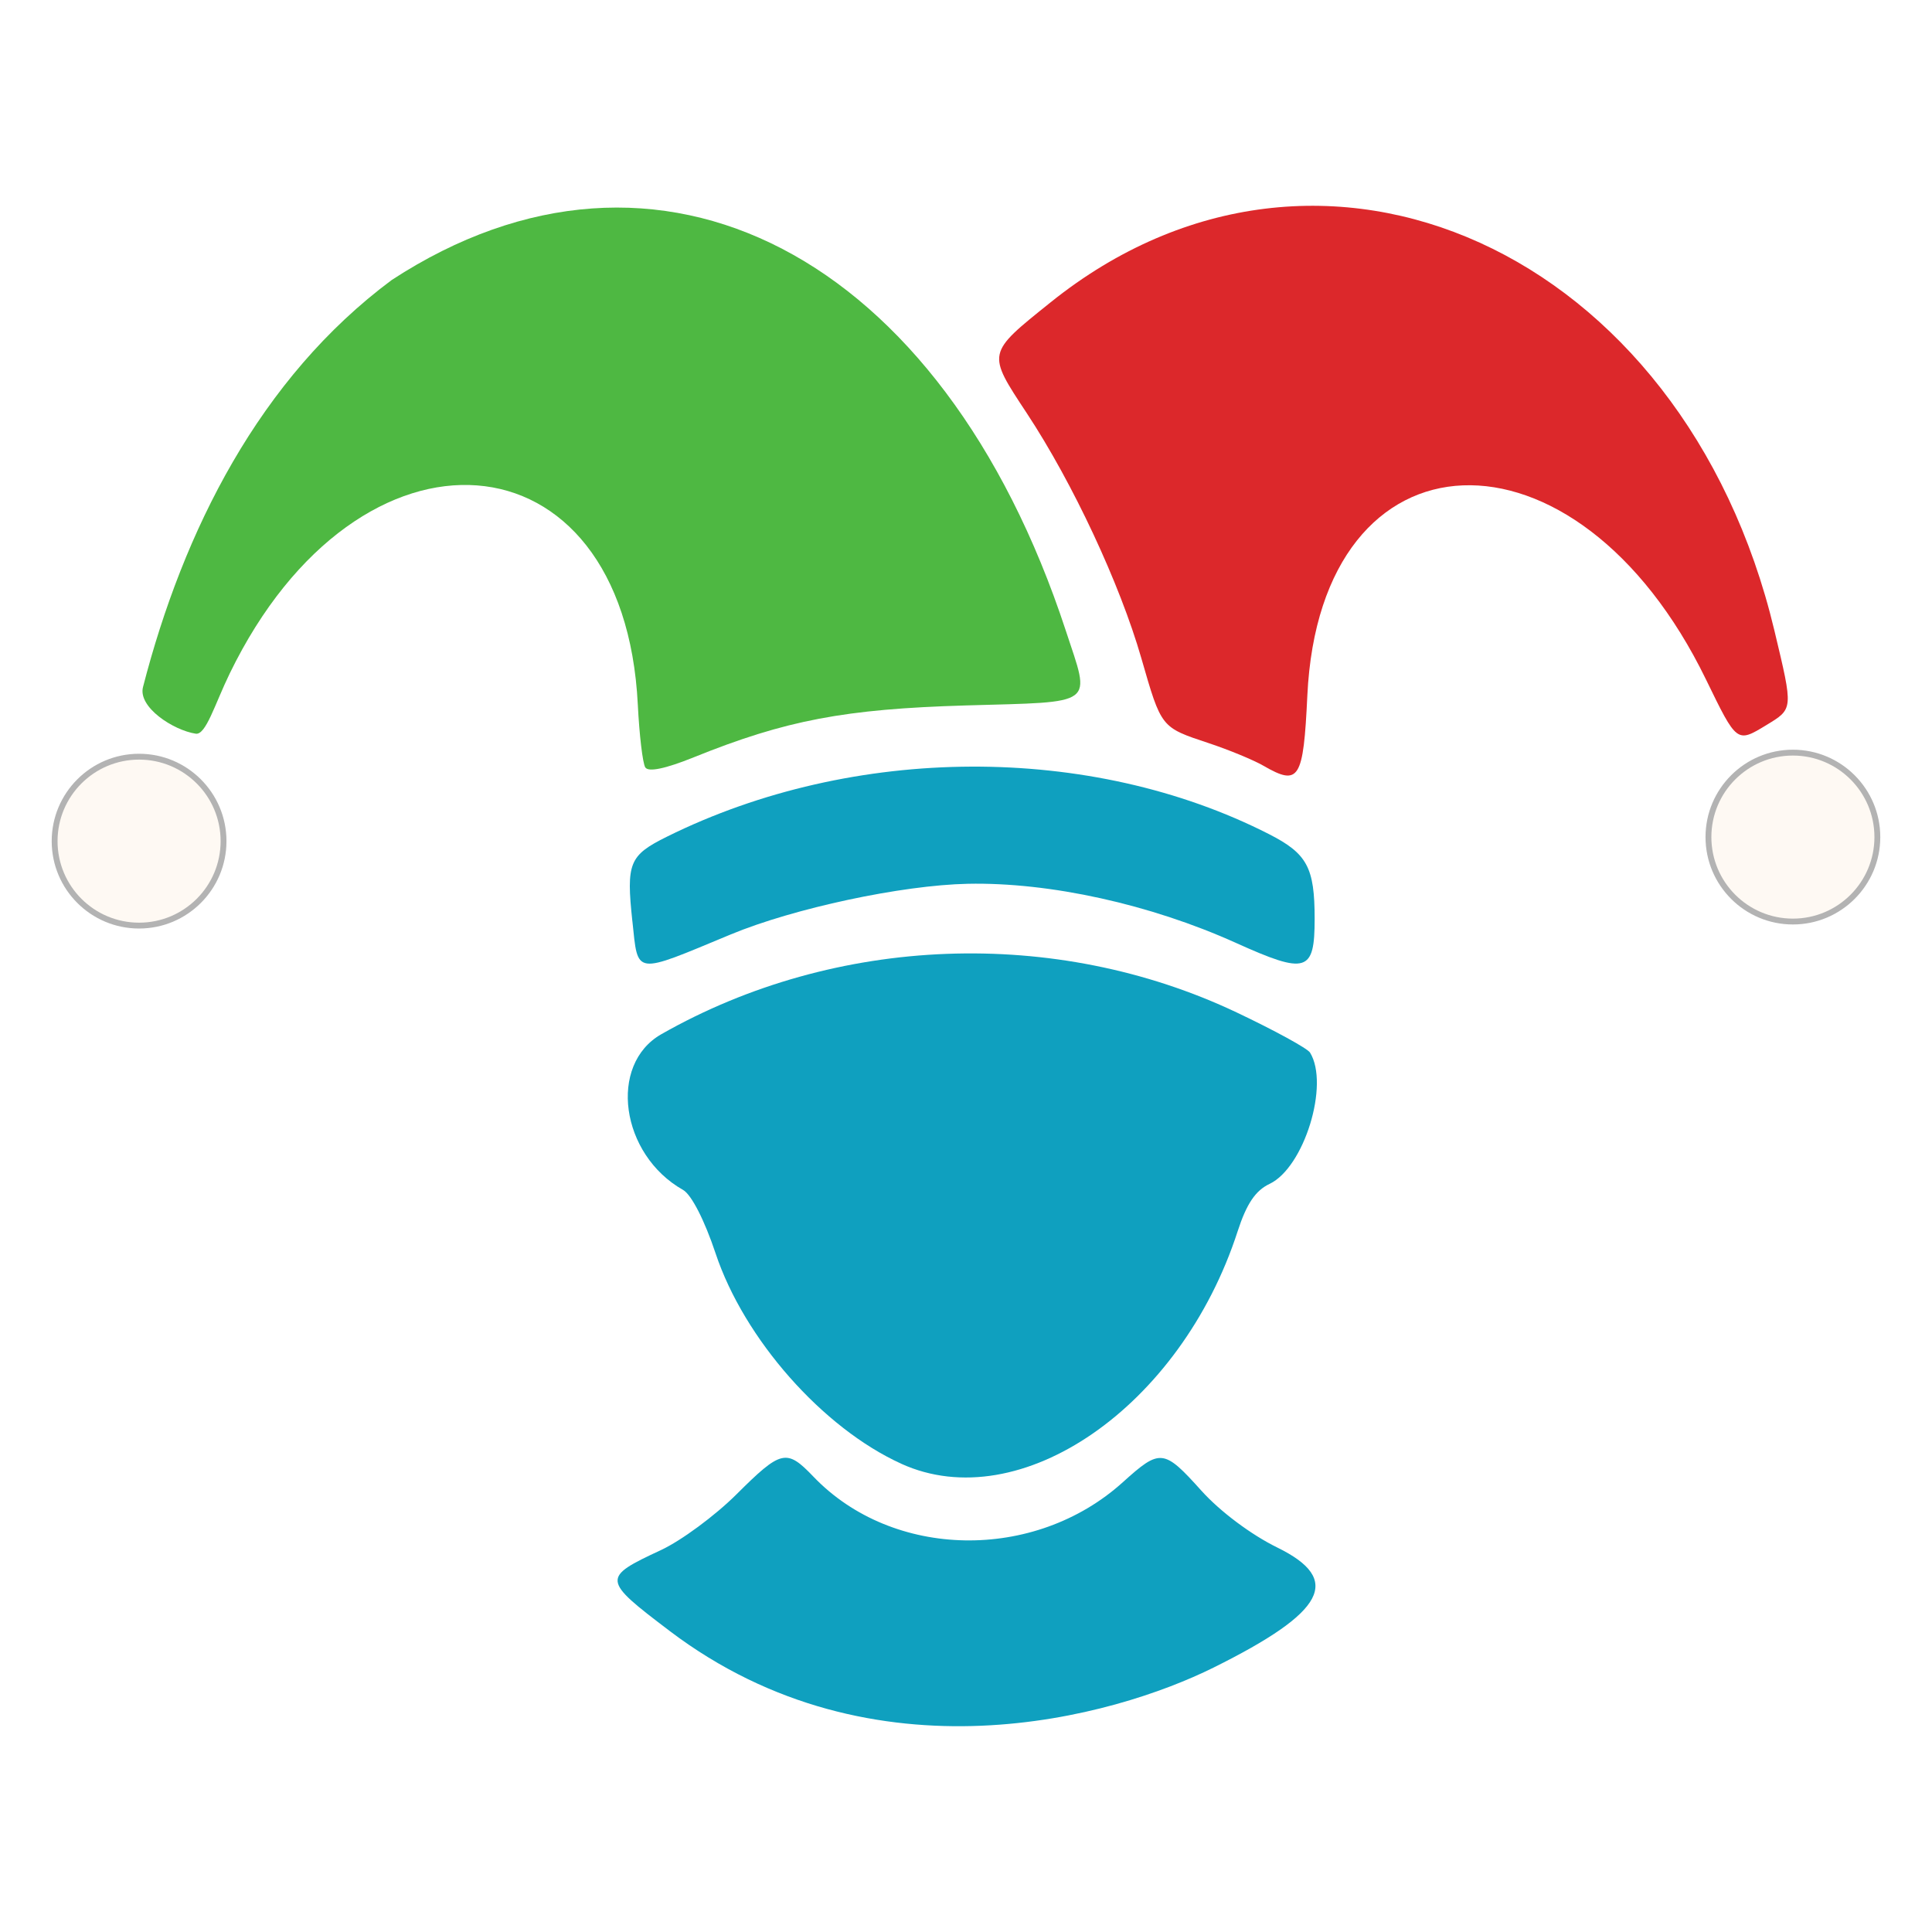
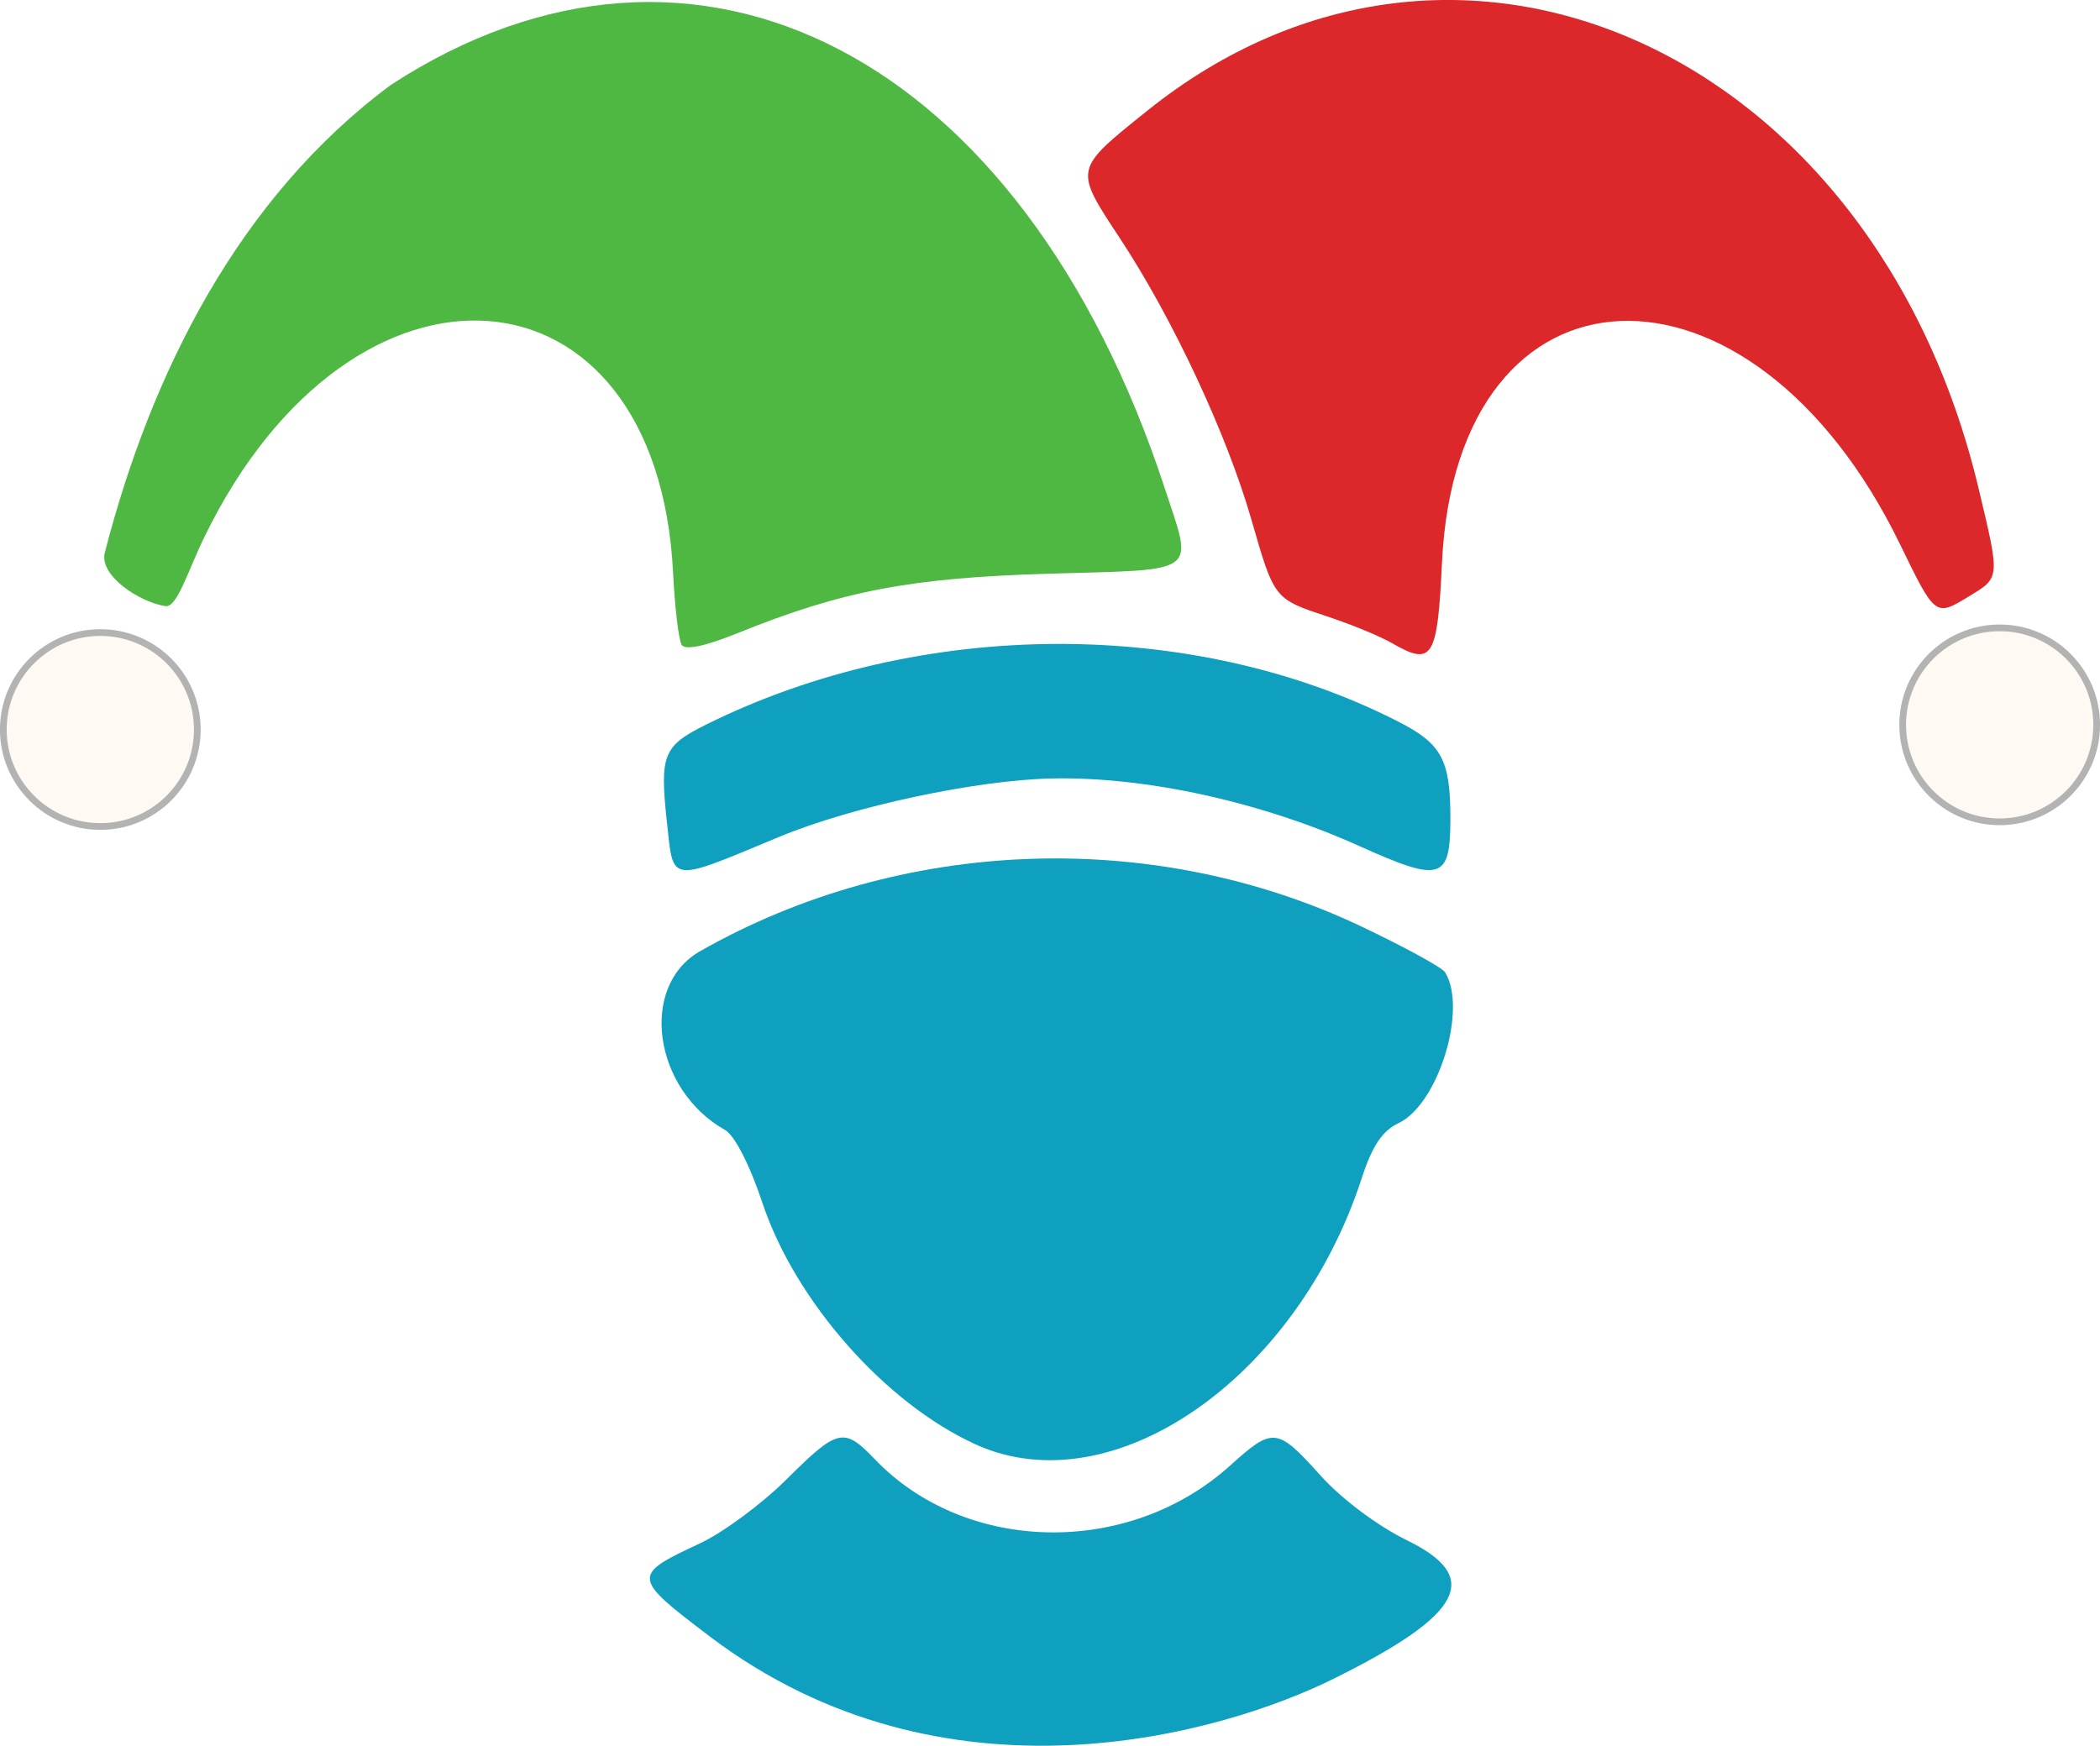
- <svg xmlns="http://www.w3.org/2000/svg" width="70mm" height="70mm" viewBox="0 0 70 70" version="1.1" id="svg1" xml:space="preserve">
+ <svg xmlns="http://www.w3.org/2000/svg" width="250.401" height="208.201" viewBox="0 0 66.252 55.086" version="1.1" id="svg1" xml:space="preserve">
  <defs id="defs1" />
-   <g id="layer1" transform="translate(-111.4648,-109.7016)">
-     <g id="g6" transform="translate(1.874024,7.456777)">
-       <path style="fill:#dc282b;fill-opacity:1" d="m 155.371,129.991 c -0.364,-0.21 -1.257,-0.579 -1.984,-0.82 -1.738,-0.577 -1.714,-0.546 -2.444,-3.08 -0.777,-2.697 -2.481,-6.343 -4.144,-8.867 -1.457,-2.211 -1.468,-2.159 0.863,-4.03 9.775,-7.845 22.934,-1.873 26.219,11.898 0.687,2.878 0.691,2.826 -0.301,3.43 -1.06,0.644 -1.058,0.646 -2.174,-1.65 -4.7,-9.671 -13.98,-9.299 -14.448,0.579 -0.144,3.038 -0.297,3.284 -1.588,2.54 z" id="path5" />
-       <path style="fill:#4eb842;fill-opacity:1" d="m 132.97,130.049 c -0.094,-0.152 -0.215,-1.174 -0.27,-2.271 -0.498,-10.039 -10.103,-10.773 -14.787,-1.13 -0.539,1.109 -0.861,2.237 -1.232,2.18 -0.81,-0.125 -2.097,-0.961 -1.909,-1.69 1.46,-5.662 4.22,-11.185 9.014,-14.75 9.645,-6.296 19.939,-0.943 24.418,12.698 0.908,2.767 1.159,2.579 -3.615,2.718 -4.392,0.128 -6.537,0.537 -9.856,1.877 -1.034,0.418 -1.652,0.546 -1.763,0.367 z" id="path4" />
-       <path style="fill:#0fa0bf;fill-opacity:1" d="m 132.503,135.628 c -0.227,-2.118 -0.116,-2.39 1.251,-3.068 6.761,-3.352 15.356,-3.388 21.819,-0.091 1.379,0.704 1.65,1.206 1.65,3.065 0,1.936 -0.296,2.027 -2.854,0.873 -3.1,-1.399 -6.743,-2.202 -9.713,-2.141 -2.392,0.049 -6.304,0.886 -8.596,1.838 -3.529,1.467 -3.345,1.492 -3.556,-0.477 z" id="path3" />
-       <path style="fill:#0fa0bf;fill-opacity:1" d="m 142.246,155.279 c -2.849,-1.294 -5.693,-4.517 -6.728,-7.622 -0.4,-1.2 -0.876,-2.129 -1.18,-2.3 -2.266,-1.28 -2.72,-4.541 -0.784,-5.642 6.319,-3.597 14.275,-3.899 20.84,-0.789 1.37,0.649 2.568,1.304 2.661,1.455 0.714,1.155 -0.213,4.165 -1.466,4.759 -0.511,0.242 -0.833,0.721 -1.157,1.72 -2.061,6.357 -7.878,10.376 -12.186,8.42 z" id="path2" />
-       <path style="fill:#0fa0bf;fill-opacity:1" d="m 133.855,161.338 c -2.459,-1.862 -2.466,-1.93 -0.312,-2.933 0.728,-0.339 1.956,-1.245 2.729,-2.015 1.627,-1.619 1.815,-1.662 2.793,-0.641 2.872,2.997 8.011,3.088 11.211,0.197 1.353,-1.222 1.48,-1.208 2.847,0.313 0.672,0.747 1.797,1.59 2.738,2.051 2.382,1.166 1.762,2.338 -2.306,4.357 -3.578,1.775 -12.291,4.28 -19.7,-1.328 z" id="path1" />
-       <circle style="fill:#fef9f3;fill-opacity:1;stroke:#b3b3b3;stroke-width:0.212;stroke-linejoin:round;stroke-opacity:1" id="path6" cx="174.551" cy="132.574" r="3.06" />
-       <circle style="fill:#fef9f3;fill-opacity:1;stroke:#b3b3b3;stroke-width:0.212;stroke-linejoin:round;stroke-opacity:1" id="circle6" cx="114.63" cy="132.721" r="3.06" />
-     </g>
-   </g>
+   <path style="fill:#dc282b;fill-opacity:1" d="m 43.906,20.289 c -0.364,-0.21 -1.257,-0.579 -1.984,-0.82 -1.738,-0.577 -1.714,-0.546 -2.444,-3.08 -0.777,-2.697 -2.481,-6.343 -4.144,-8.867 -1.457,-2.211 -1.468,-2.159 0.863,-4.03 9.775,-7.845 22.934,-1.873 26.219,11.898 0.687,2.878 0.691,2.826 -0.301,3.43 -1.06,0.644 -1.058,0.646 -2.174,-1.65 -4.7,-9.671 -13.98,-9.299 -14.448,0.579 -0.144,3.038 -0.297,3.284 -1.588,2.54 z" id="path5" />
+   <path style="fill:#4eb842;fill-opacity:1" d="m 21.505,20.347 c -0.094,-0.152 -0.215,-1.174 -0.27,-2.271 C 20.737,8.037 11.132,7.303 6.448,16.946 c -0.539,1.109 -0.861,2.237 -1.232,2.18 -0.81,-0.125 -2.097,-0.961 -1.909,-1.69 1.46,-5.662 4.22,-11.185 9.014,-14.75 9.645,-6.296 19.939,-0.943 24.418,12.698 0.908,2.767 1.159,2.579 -3.615,2.718 -4.392,0.128 -6.537,0.537 -9.856,1.877 -1.034,0.418 -1.652,0.546 -1.763,0.367 z" id="path4" />
+   <path style="fill:#0fa0bf;fill-opacity:1" d="m 21.038,25.926 c -0.227,-2.118 -0.116,-2.39 1.251,-3.068 6.761,-3.352 15.356,-3.388 21.819,-0.091 1.379,0.704 1.65,1.206 1.65,3.065 0,1.936 -0.296,2.027 -2.854,0.873 -3.1,-1.399 -6.743,-2.202 -9.713,-2.141 -2.392,0.049 -6.304,0.886 -8.596,1.838 -3.529,1.467 -3.345,1.492 -3.556,-0.477 z" id="path3" />
+   <path style="fill:#0fa0bf;fill-opacity:1" d="m 30.781,45.578 c -2.849,-1.294 -5.693,-4.517 -6.728,-7.622 -0.4,-1.2 -0.876,-2.129 -1.18,-2.3 -2.266,-1.28 -2.72,-4.541 -0.784,-5.642 6.319,-3.597 14.275,-3.899 20.84,-0.789 1.37,0.649 2.568,1.304 2.661,1.455 0.714,1.155 -0.213,4.165 -1.466,4.759 -0.511,0.242 -0.833,0.721 -1.157,1.72 -2.061,6.357 -7.878,10.376 -12.186,8.42 z" id="path2" />
+   <path style="fill:#0fa0bf;fill-opacity:1" d="m 22.39,51.636 c -2.459,-1.862 -2.466,-1.93 -0.312,-2.933 0.728,-0.339 1.956,-1.245 2.729,-2.015 1.627,-1.619 1.815,-1.662 2.793,-0.641 2.872,2.997 8.011,3.088 11.211,0.197 1.353,-1.222 1.48,-1.208 2.847,0.313 0.672,0.747 1.797,1.59 2.738,2.051 2.382,1.166 1.762,2.338 -2.306,4.357 -3.578,1.775 -12.291,4.28 -19.7,-1.328 z" id="path1" />
+   <circle style="fill:#fef9f3;fill-opacity:1;stroke:#b3b3b3;stroke-width:0.212;stroke-linejoin:round;stroke-opacity:1" id="path6" cx="63.087" cy="22.872" r="3.06" />
+   <circle style="fill:#fef9f3;fill-opacity:1;stroke:#b3b3b3;stroke-width:0.212;stroke-linejoin:round;stroke-opacity:1" id="circle6" cx="3.165" cy="23.02" r="3.06" />
</svg>
